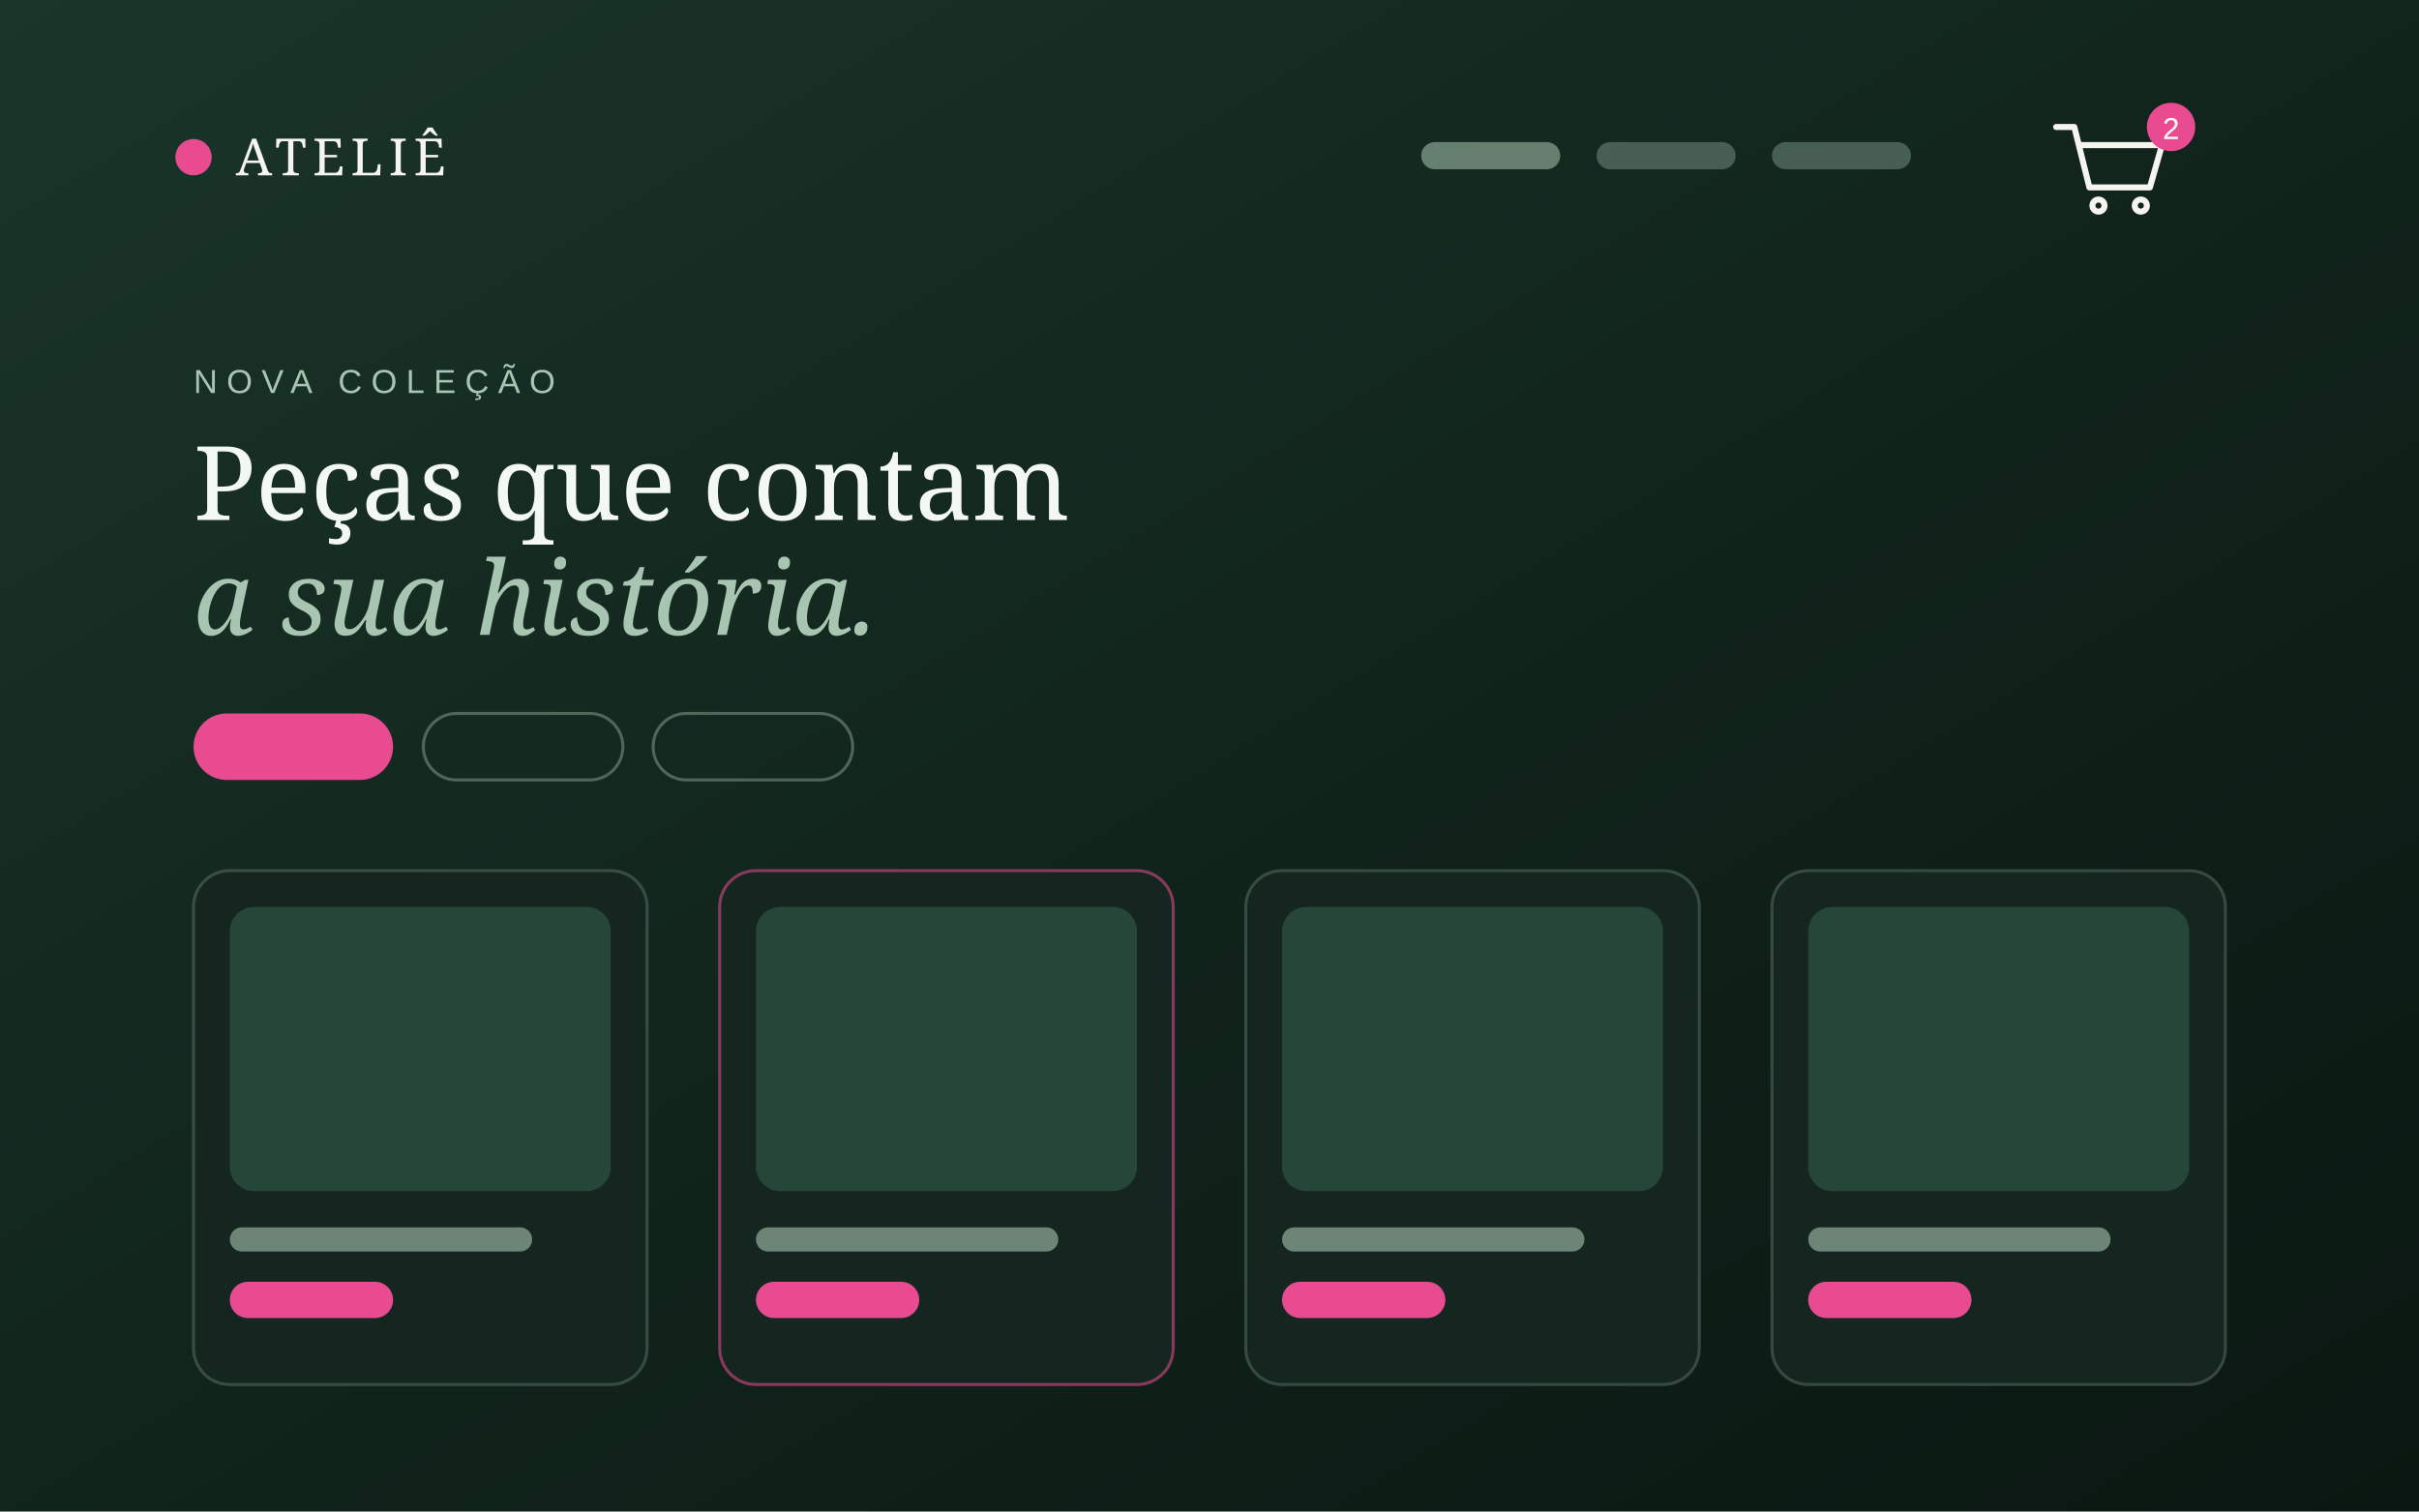
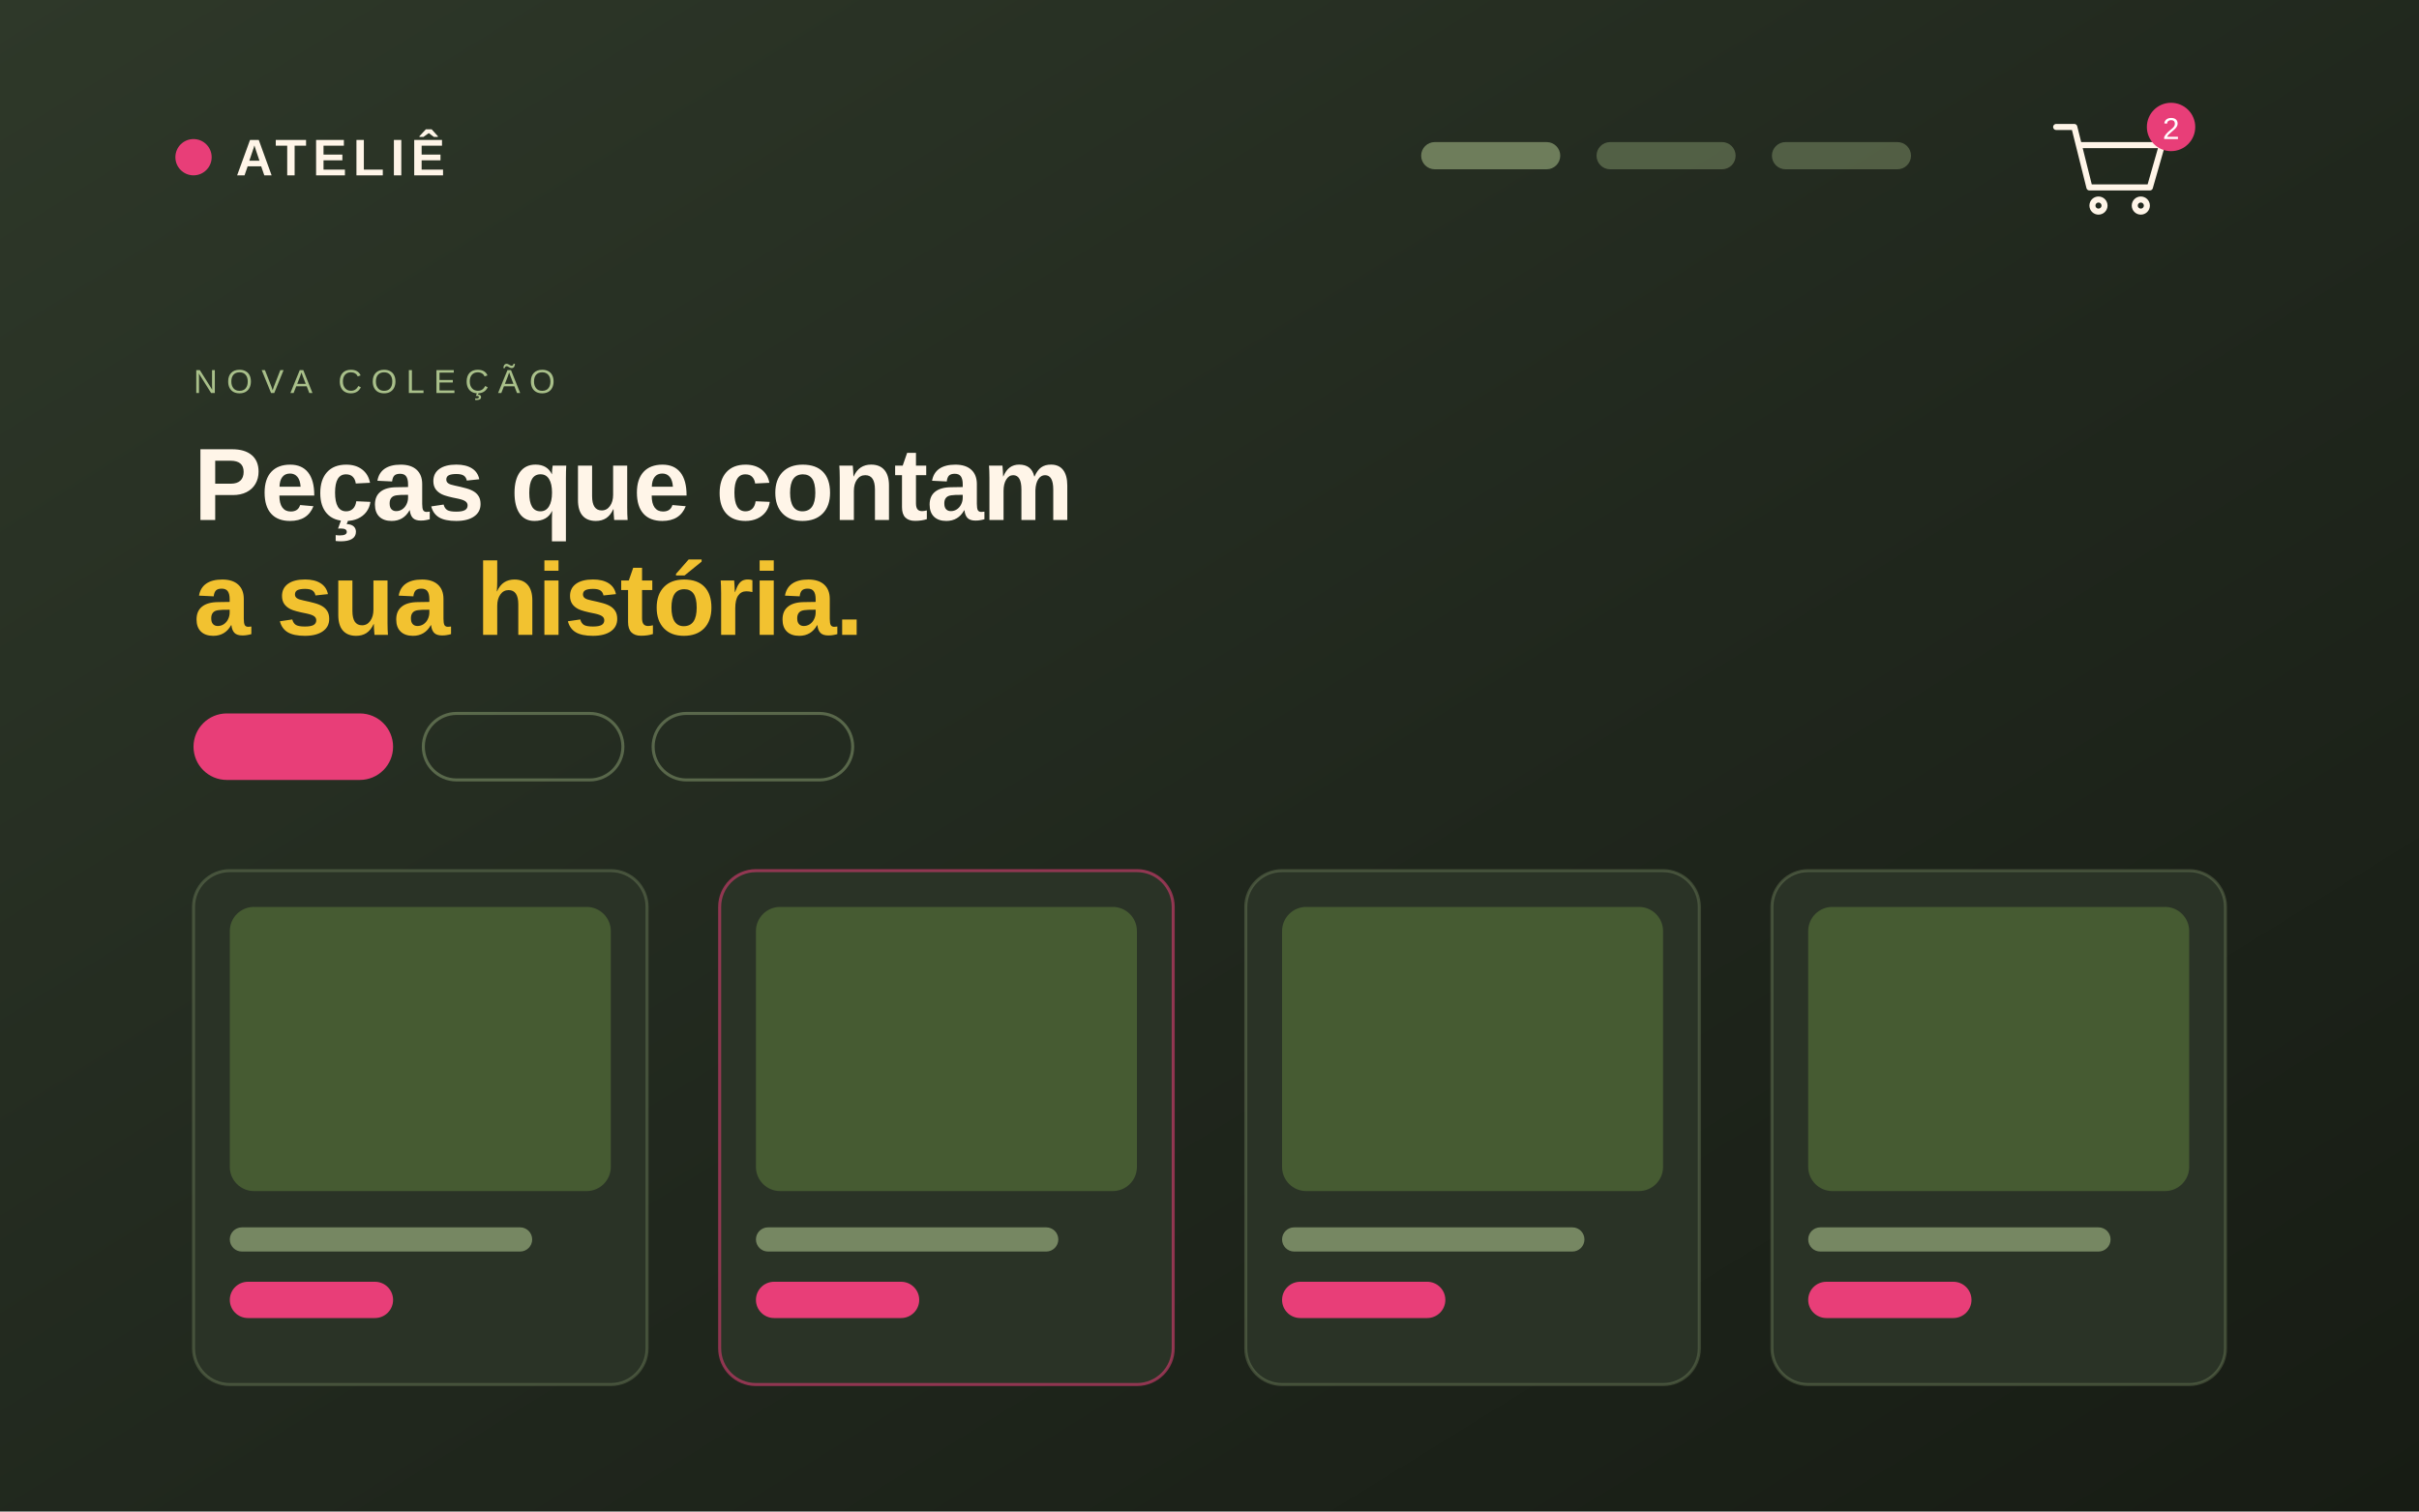
<svg xmlns="http://www.w3.org/2000/svg" viewBox="0 0 800 500" role="img" aria-label="Mockup de loja virtual de moda, com vitrine de produtos e filtros por categoria">
  <defs>
    <linearGradient id="wsec1-bg" x1="0" y1="0" x2="1" y2="1">
-       <stop offset="0" stop-color="#1B352A" />
-       <stop offset="0.55" stop-color="#10231B" />
-       <stop offset="1" stop-color="#0B1712" />
+       <stop offset="0" stop-color="#2E3829" />
+       <stop offset="0.55" stop-color="#20271D" />
+       <stop offset="1" stop-color="#171C14" />
    </linearGradient>
  </defs>
  <rect width="800" height="500" fill="url(#wsec1-bg)" />
-   <circle cx="64" cy="52" r="6" fill="#E94B91" />
-   <text x="78" y="58" font-family="Georgia, serif" font-size="17" letter-spacing="2" fill="#F6F4EF">ATELIÊ</text>
-   <rect x="470" y="47" width="46" height="9" rx="4.5" fill="#A8C5B2" opacity="0.55" />
-   <rect x="528" y="47" width="46" height="9" rx="4.5" fill="#A8C5B2" opacity="0.35" />
-   <rect x="586" y="47" width="46" height="9" rx="4.5" fill="#A8C5B2" opacity="0.35" />
-   <g fill="none" stroke="#F6F4EF" stroke-width="2" stroke-linecap="round" stroke-linejoin="round">
+   <circle cx="64" cy="52" r="6" fill="#E83E78" />
+   <text x="78" y="58" font-family="Arial, Helvetica, sans-serif" font-weight="bold" font-size="17" letter-spacing="2" fill="#FFF5E8">ATELIÊ</text>
+   <rect x="470" y="47" width="46" height="9" rx="4.5" fill="#A9C08A" opacity="0.55" />
+   <rect x="528" y="47" width="46" height="9" rx="4.5" fill="#A9C08A" opacity="0.35" />
+   <rect x="586" y="47" width="46" height="9" rx="4.5" fill="#A9C08A" opacity="0.35" />
+   <g fill="none" stroke="#FFF5E8" stroke-width="2" stroke-linecap="round" stroke-linejoin="round">
    <path d="M680 42h6l5 20h20l4-14h-27" />
    <circle cx="694" cy="68" r="2" />
    <circle cx="708" cy="68" r="2" />
  </g>
-   <circle cx="718" cy="42" r="8" fill="#E94B91" />
+   <circle cx="718" cy="42" r="8" fill="#E83E78" />
  <text x="718" y="46" text-anchor="middle" font-family="Arial" font-size="10" fill="#fff">2</text>
-   <text x="64" y="130" font-family="Arial, sans-serif" font-size="11" letter-spacing="3" fill="#A8C5B2">NOVA COLEÇÃO</text>
-   <text x="64" y="172" font-family="Georgia, serif" font-size="34" fill="#F4F8F4">Peças que contam</text>
-   <text x="64" y="210" font-family="Georgia, serif" font-size="34" font-style="italic" fill="#A8C5B2">a sua história.</text>
-   <rect x="64" y="236" width="66" height="22" rx="11" fill="#E94B91" stroke="#A8C5B2" stroke-opacity="0" />
-   <rect x="140" y="236" width="66" height="22" rx="11" fill="none" stroke="#A8C5B2" stroke-opacity="0.4" />
-   <rect x="216" y="236" width="66" height="22" rx="11" fill="none" stroke="#A8C5B2" stroke-opacity="0.4" />
-   <rect x="64" y="288" width="150" height="170" rx="12" fill="#14261F" stroke="#A8C5B2" stroke-opacity="0.25" />
-   <rect x="76" y="300" width="126" height="94" rx="8" fill="#254638" />
-   <rect x="76" y="406" width="100" height="8" rx="4" fill="#A8C5B2" opacity="0.6" />
-   <rect x="76" y="424" width="54" height="12" rx="6" fill="#E94B91" />
-   <rect x="238" y="288" width="150" height="170" rx="12" fill="#14261F" stroke="#E94B91" stroke-opacity="0.55" />
-   <rect x="250" y="300" width="126" height="94" rx="8" fill="#254638" />
-   <rect x="250" y="406" width="100" height="8" rx="4" fill="#A8C5B2" opacity="0.6" />
-   <rect x="250" y="424" width="54" height="12" rx="6" fill="#E94B91" />
-   <rect x="412" y="288" width="150" height="170" rx="12" fill="#14261F" stroke="#A8C5B2" stroke-opacity="0.25" />
-   <rect x="424" y="300" width="126" height="94" rx="8" fill="#254638" />
-   <rect x="424" y="406" width="100" height="8" rx="4" fill="#A8C5B2" opacity="0.6" />
-   <rect x="424" y="424" width="54" height="12" rx="6" fill="#E94B91" />
-   <rect x="586" y="288" width="150" height="170" rx="12" fill="#14261F" stroke="#A8C5B2" stroke-opacity="0.25" />
-   <rect x="598" y="300" width="126" height="94" rx="8" fill="#254638" />
-   <rect x="598" y="406" width="100" height="8" rx="4" fill="#A8C5B2" opacity="0.6" />
-   <rect x="598" y="424" width="54" height="12" rx="6" fill="#E94B91" />
+   <text x="64" y="130" font-family="Arial, sans-serif" font-size="11" letter-spacing="3" fill="#A9C08A">NOVA COLEÇÃO</text>
+   <text x="64" y="172" font-family="Arial, Helvetica, sans-serif" font-weight="bold" letter-spacing="-0.5" font-size="34" fill="#FFF5E8">Peças que contam</text>
+   <text x="64" y="210" font-family="Arial, Helvetica, sans-serif" font-weight="bold" letter-spacing="-0.5" font-size="34" fill="#F2C230">a sua história.</text>
+   <rect x="64" y="236" width="66" height="22" rx="11" fill="#E83E78" stroke="#A9C08A" stroke-opacity="0" />
+   <rect x="140" y="236" width="66" height="22" rx="11" fill="none" stroke="#A9C08A" stroke-opacity="0.4" />
+   <rect x="216" y="236" width="66" height="22" rx="11" fill="none" stroke="#A9C08A" stroke-opacity="0.4" />
+   <rect x="64" y="288" width="150" height="170" rx="12" fill="#2A3326" stroke="#A9C08A" stroke-opacity="0.25" />
+   <rect x="76" y="300" width="126" height="94" rx="8" fill="#465B32" />
+   <rect x="76" y="406" width="100" height="8" rx="4" fill="#A9C08A" opacity="0.6" />
+   <rect x="76" y="424" width="54" height="12" rx="6" fill="#E83E78" />
+   <rect x="238" y="288" width="150" height="170" rx="12" fill="#2A3326" stroke="#E83E78" stroke-opacity="0.55" />
+   <rect x="250" y="300" width="126" height="94" rx="8" fill="#465B32" />
+   <rect x="250" y="406" width="100" height="8" rx="4" fill="#A9C08A" opacity="0.6" />
+   <rect x="250" y="424" width="54" height="12" rx="6" fill="#E83E78" />
+   <rect x="412" y="288" width="150" height="170" rx="12" fill="#2A3326" stroke="#A9C08A" stroke-opacity="0.25" />
+   <rect x="424" y="300" width="126" height="94" rx="8" fill="#465B32" />
+   <rect x="424" y="406" width="100" height="8" rx="4" fill="#A9C08A" opacity="0.6" />
+   <rect x="424" y="424" width="54" height="12" rx="6" fill="#E83E78" />
+   <rect x="586" y="288" width="150" height="170" rx="12" fill="#2A3326" stroke="#A9C08A" stroke-opacity="0.25" />
+   <rect x="598" y="300" width="126" height="94" rx="8" fill="#465B32" />
+   <rect x="598" y="406" width="100" height="8" rx="4" fill="#A9C08A" opacity="0.6" />
+   <rect x="598" y="424" width="54" height="12" rx="6" fill="#E83E78" />
</svg>
